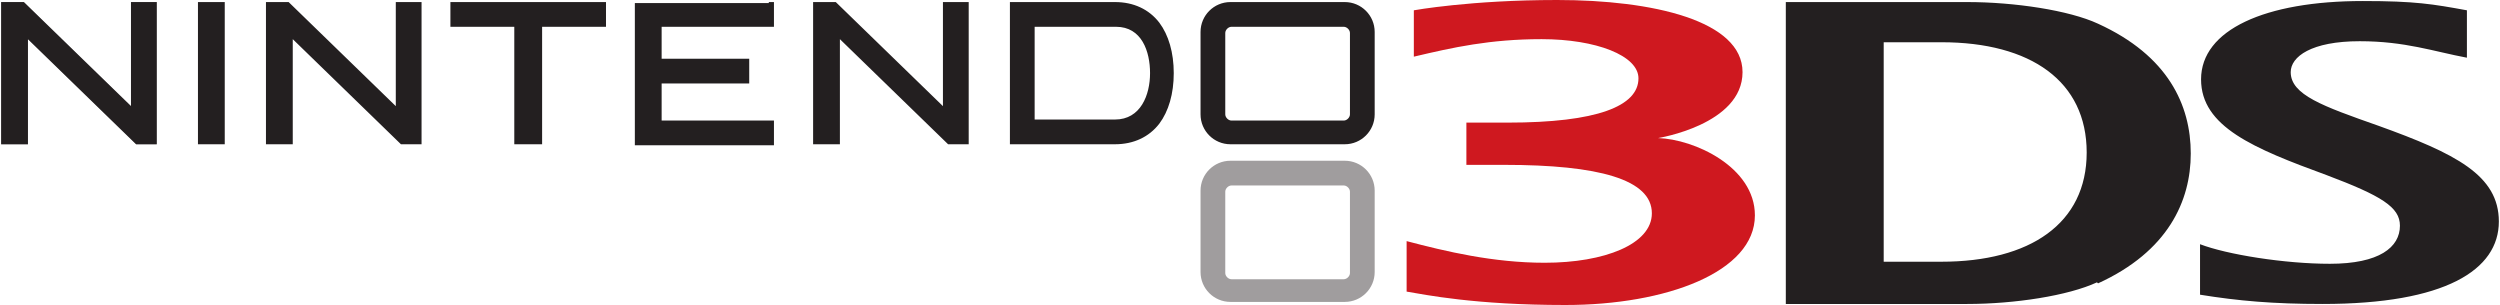
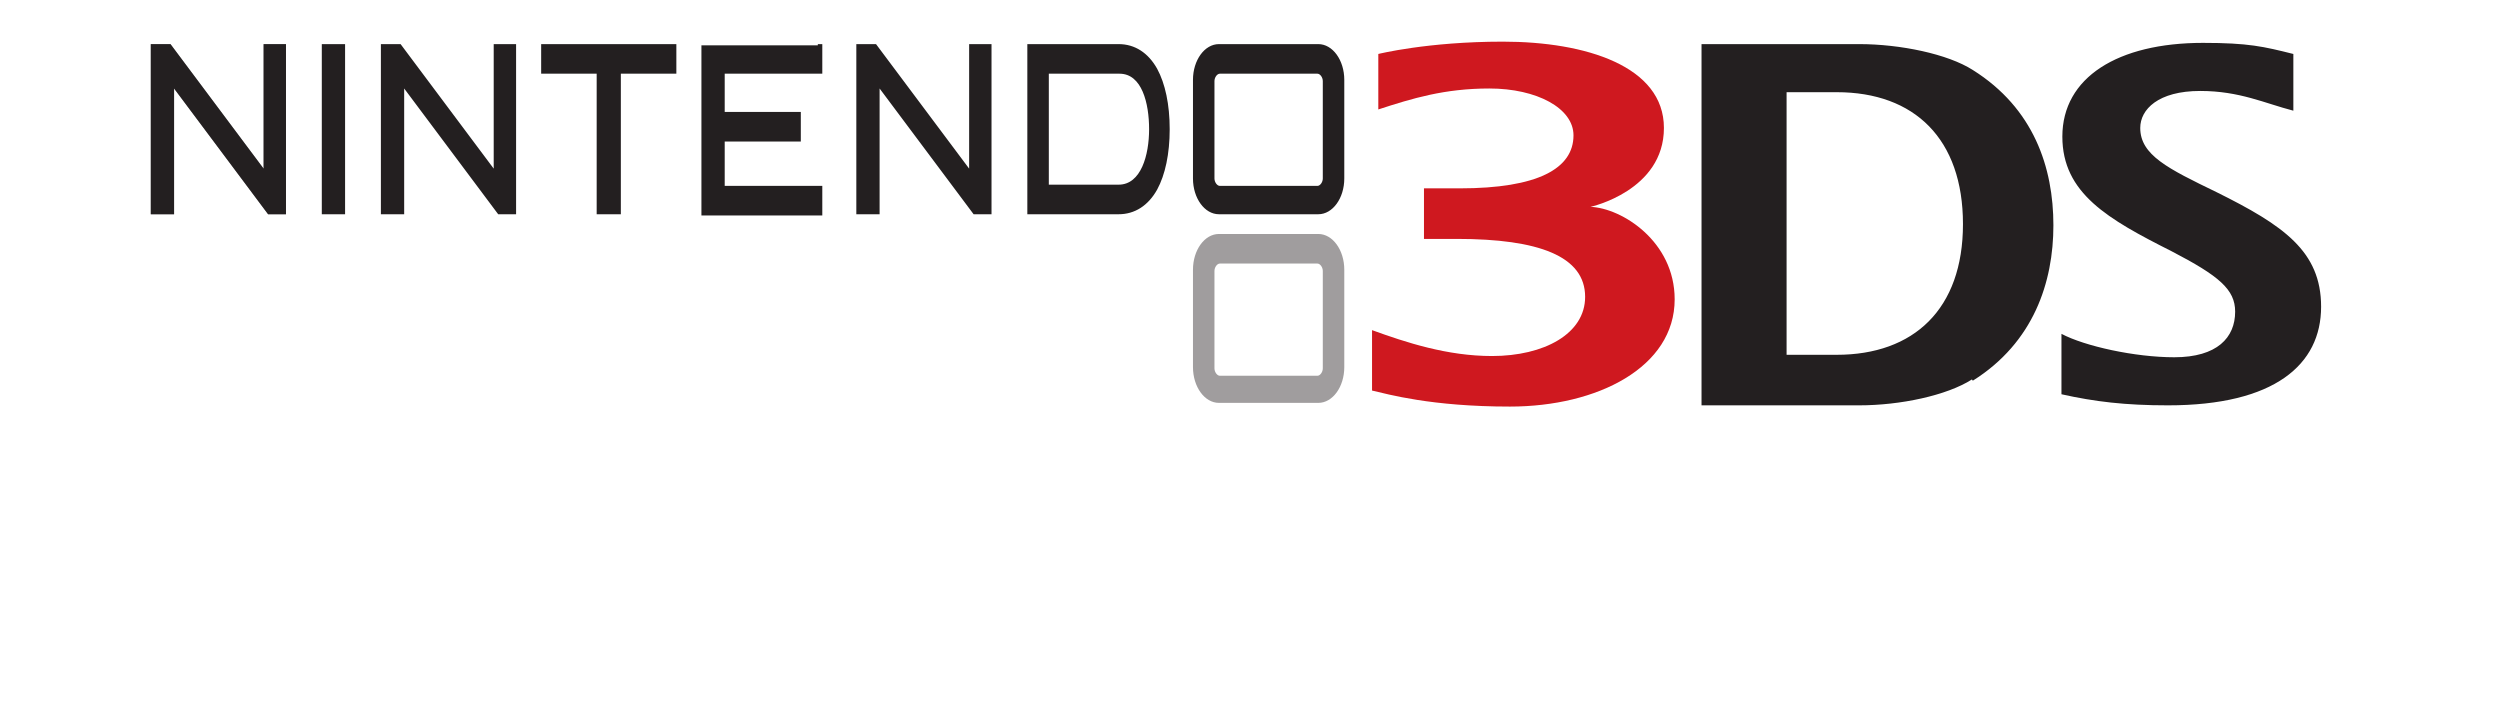
- <svg xmlns="http://www.w3.org/2000/svg" id="Layer_1" viewBox="0 0 242.4 29.6" width="2500" height="305">
-   <style>.st0{fill:#a09d9e}.st1{fill:#231f20}.st2{fill:#cf181f}</style>
-   <path class="st0" d="M130.9 26.5c0 .3-.3.6-.6.6h-10.9c-.3 0-.6-.3-.6-.6v-7.9c0-.3.3-.6.6-.6h10.9c.3 0 .6.3.6.6v7.9zm-.5-10.9h-11.1c-1.6 0-2.9 1.3-2.9 2.9v7.9c0 1.6 1.3 2.9 2.9 2.9h11.1c1.6 0 2.9-1.3 2.9-2.9v-7.9c0-1.6-1.3-2.9-2.9-2.9M2.6 3.8V14H0V.2h2.2l10.4 10.1V.2h2.5V14h-2L2.6 3.8m0 0V14H0V.2h2.2l10.4 10.1V.2h2.5V14h-2L2.6 3.8" />
-   <path class="st1" d="M2.6 3.8V14H0V.2h2.2l10.4 10.1V.2h2.5V14h-2L2.6 3.8zM28.3 3.8V14h-2.6V.2h2.2l10.4 10.1V.2h2.5V14h-2L28.3 3.8zM81.4 3.8V14h-2.6V.2H81l10.4 10.1V.2h2.5V14h-2L81.4 3.8zM21.2.2h.5V14h-2.6V.2h2.1zM58.2.2h.5v2.4h-6.2V14h-2.7V2.6h-6.2V.2h14.6zM74.5.2h.5v2.4H64.1v3.1h8.5v2.4h-8.5v3.6H75v2.4H61.5V.3h13V.2zM108.1 11.6h-7.8v-9H108.2c2.5 0 3.3 2.4 3.3 4.5s-.9 4.5-3.4 4.5m4.3-9.4c-1-1.3-2.5-2-4.3-2H97.9V14h10.2c1.8 0 3.3-.7 4.3-2 .9-1.2 1.4-2.9 1.4-4.9s-.5-3.7-1.4-4.9M130.9 11.1c0 .3-.3.6-.6.6h-10.9c-.3 0-.6-.3-.6-.6V3.2c0-.3.3-.6.6-.6h10.9c.3 0 .6.3.6.6v7.9zM130.4.2h-11.1c-1.6 0-2.9 1.3-2.9 2.9v8c0 1.6 1.3 2.9 2.9 2.9h11.1c1.6 0 2.9-1.3 2.9-2.9v-8c0-1.6-1.3-2.9-2.9-2.9M213.4 23.7c2.6 1 8.2 1.9 12.6 1.9 4.8 0 6.8-1.6 6.8-3.7 0-1.8-1.8-2.9-7.1-4.9-7.1-2.6-12.2-4.7-12.2-9.3 0-4.8 6.2-7.6 15.7-7.6 5.1 0 6.8.3 10.1.9v4.6c-3.2-.6-6-1.6-10.4-1.6-4.7 0-6.7 1.5-6.7 3 0 2.2 3.1 3.3 8.5 5.2 7.5 2.7 11.7 4.8 11.7 9.3 0 4.7-5.2 8-17.1 8-4.8 0-8.2-.3-11.9-.9v-4.9zM188.3 4.1h-5.6v21.3h5.6c8.6 0 14.1-3.7 14.1-10.6S197 4.1 188.3 4.1m15.1 23.3c-2.8 1.3-8 2.1-12.6 2.1h-17.6V.2h17.6c4.6 0 9.9.8 12.7 2.1 6.8 3.1 9 7.9 9 12.6 0 4.6-2.2 9.5-9 12.6" />
-   <path class="st2" d="M160.8 13.4S169 12.1 169 7c0-5-8.7-7-18-7-8.4 0-13.9 1-13.9 1v4.5c3.8-.9 7.4-1.7 12.4-1.7 5.3 0 9.4 1.6 9.4 3.8 0 2.7-4 4.3-12.7 4.3h-4V16h3.7c9.1 0 14.3 1.4 14.3 4.7 0 3-4.6 4.8-10.4 4.8-5 0-9.6-1.1-13.4-2.1v4.9c1.8.3 6.6 1.3 15.4 1.3 9.8 0 18.4-3.2 18.4-8.7 0-4.7-5.9-7.4-9.4-7.5" />
+ <svg xmlns="http://www.w3.org/2000/svg" version="1.1" x="0px" y="0px" width="800" height="230" viewBox="-48.423 -13.517 800 230" enable-background="new -48.423 -13.517 800 230" xml:space="preserve" id="svg1">
+   <defs id="defs1">
+     <style type="text/css" id="style6">
+    
+     .fil0 {fill:#02ABCA}
+     .fil1 {fill:#8B8B8B;fill-rule:nonzero}
+    
+   </style>
+   </defs>
+   <path fill-rule="evenodd" clip-rule="evenodd" d="m 715.752,114.432 v -6.248 h -0.04 l -2.388,6.248 h -1.086 l -2.389,-6.248 h -0.037 v 6.248 h -1.457 v -7.996 h 2.252 l 2.192,5.667 2.176,-5.667 h 2.23 v 7.996 z m -11.472,0 h -1.552 v -6.734 h -2.444 v -1.262 h 6.442 v 1.262 h -2.446 z m -49.948,-23.077 -73.525,-0.026 -12.692,24.302 h -16.719 c 0,0 52.105,-98.644 54.18,-102.013 2.074,-3.371 8.018,-14.015 17.611,-13.497 9.591,0.518 13.601,7.819 15.417,10.93 1.813,3.111 55.615,104.58 55.615,104.58 h -26.765 z m -31.436,-58.44 c -2.324,-4.667 -7.603,-5.816 -10.455,-0.373 -1.189,2.247 -23.667,44.476 -23.667,44.476 l 57.965,0.005 z m -94.148,-18.904 0.085,100.591 h -23.91 V 14.119 L 459.535,14.048 V 0.077 L 574.395,0 574.343,14.133 Z M 467.049,185.19 c 3.217,-0.59 6.083,-0.237 6.083,-2.865 0,-2.316 -2.394,-2.747 -4.2,-2.747 -2.511,0 -4.276,1.021 -4.474,3.218 h -4.474 c 0.313,-5.221 4.749,-6.751 9.222,-6.751 3.964,0 8.124,1.61 8.124,5.888 v 10.439 c 0,1.097 0.236,1.53 1.061,1.53 0.274,0 0.628,0 1.098,-0.08 v 3.101 c -0.667,0.236 -2.078,0.51 -2.824,0.51 -1.806,0 -3.102,-0.627 -3.455,-2.471 -1.766,1.728 -4.63,2.471 -7.023,2.471 -3.651,0 -6.946,-1.961 -6.946,-5.925 -10e-4,-5.063 4.041,-5.887 7.808,-6.318 z m 0.785,8.712 c 1.961,0 5.022,-1.021 5.022,-3.848 v -3.334 c -1.373,0.903 -3.531,0.863 -5.495,1.216 -1.922,0.314 -3.648,1.021 -3.648,3.374 0,2.002 2.552,2.592 4.121,2.592 z M 448.409,191.9 v -11.97 h -3.376 v -3.336 h 3.376 v -6.084 h 4.474 v 6.084 h 4.043 v 3.336 h -4.043 v 10.832 c 0,1.845 0.156,2.786 2.159,2.786 0.627,0 1.255,0 1.884,-0.157 v 3.454 c -0.982,0.077 -1.924,0.234 -2.904,0.234 -4.672,0.001 -5.535,-1.804 -5.613,-5.179 z M 419.671,0.708 h 24.313 v 114.546 h -24.313 z m 3.23,190.33 7.182,-22.175 h 4.983 l -9.575,28.022 h -5.455 l -9.341,-28.022 h 5.103 l 7.025,22.175 z m -18.481,6.139 c -3.71,0 -6.35,-2.778 -6.35,-6.453 0,-3.883 2.933,-6.452 6.35,-6.452 3.382,0 6.315,2.569 6.315,6.452 0,3.883 -2.933,6.453 -6.315,6.453 z m 0,-11.784 c -2.794,0 -4.969,2.191 -4.969,5.331 0,2.934 1.897,5.332 4.969,5.332 2.761,0 4.935,-2.174 4.935,-5.332 0,-3.14 -2.174,-5.331 -4.935,-5.331 z m 1.001,5.884 2.002,3.14 h -1.329 l -1.846,-3.053 h -1.104 v 3.053 h -1.174 v -7.142 h 2.709 c 1.726,0 2.604,0.604 2.604,2.053 10e-4,1.292 -0.791,1.829 -1.862,1.949 z m -0.862,-3.003 h -1.415 v 2.089 h 1.312 c 0.88,0 1.656,-0.087 1.656,-1.123 0,-0.862 -0.847,-0.966 -1.553,-0.966 z m -71.81,-72.665 c -9.573,-0.518 -13.575,-7.804 -15.386,-10.908 -1.812,-3.105 -55.51,-104.378 -55.51,-104.378 h 26.714 l 44.471,82.557 c 2.319,4.658 7.59,5.805 10.437,0.371 2.328,-4.398 44.242,-82.928 44.242,-82.928 h 16.688 c 0,0 -52.007,98.453 -54.077,101.816 -2.072,3.364 -8.005,13.988 -17.579,13.47 z m -65.61,60.985 -7.889,21.388 c -1.453,3.651 -2.512,6.948 -7.183,6.948 -1.059,0 -2.079,-0.079 -3.1,-0.236 v -3.769 c 0.706,0.118 1.413,0.274 2.119,0.274 2.08,0 2.59,-1.097 3.139,-2.824 l 0.51,-1.57 -7.692,-20.211 h 4.906 l 5.298,15.149 h 0.078 l 5.142,-15.149 z M 192.749,31.606 v 52.439 c 0,19.174 -8.632,31.137 -32.558,31.137 h -51.396 v -14.178 h 44.842 c 9.177,0 14.66,-7.454 14.66,-16.958 v -52.44 c 0,-16.715 8.118,-31.136 31.88,-31.136 h 51.043 v 14.18 h -44.161 c -11.928,-0.516 -14.31,9.254 -14.31,16.956 z M 91.854,64.053 h -55 c -7.539,0 -13.11,5.736 -13.11,15.568 v 35.723 H 0 V 80.932 C 0,61.595 12.127,48.566 29.333,48.566 h 55.638 c 13.644,-0.519 16.898,-7.291 16.898,-17.124 0,-7.538 -3.771,-17.829 -16.898,-16.793 H 0 V 0.471 h 91.854 c 24.089,0 33.594,13.928 33.594,30.972 0,19.337 -9.505,32.61 -33.594,32.61 z m 121.914,113.483 c 0,3.453 -1.531,8.635 -9.537,8.595 h -7.457 v 10.755 h -4.905 v -28.022 h 12.362 c 8.006,-0.001 9.537,5.179 9.537,8.672 z m -16.994,-4.669 v 9.262 h 7.182 c 2.198,0 4.906,-1.1 4.906,-4.632 0,-3.689 -2.237,-4.63 -4.827,-4.63 z m 25.43,24.018 h -4.474 v -28.022 h 4.474 z m 11.773,-11.695 c 3.218,-0.59 6.083,-0.237 6.083,-2.865 0,-2.316 -2.394,-2.747 -4.2,-2.747 -2.512,0 -4.278,1.021 -4.474,3.218 h -4.474 c 0.313,-5.221 4.749,-6.751 9.222,-6.751 3.964,0 8.125,1.61 8.125,5.888 v 10.439 c 0,1.097 0.235,1.53 1.059,1.53 0.275,0 0.628,0 1.099,-0.08 v 3.101 c -0.667,0.236 -2.079,0.51 -2.826,0.51 -1.804,0 -3.1,-0.627 -3.453,-2.471 -1.767,1.728 -4.631,2.471 -7.024,2.471 -3.65,0 -6.947,-1.961 -6.947,-5.925 0,-5.063 4.042,-5.887 7.81,-6.318 z m 0.785,8.712 c 1.962,0 5.023,-1.021 5.023,-3.848 v -3.334 c -1.374,0.903 -3.532,0.863 -5.495,1.216 -1.923,0.314 -3.649,1.021 -3.649,3.374 0.001,2.002 2.551,2.592 4.121,2.592 z m 46.032,-0.354 c 4.317,0 5.926,-2.12 5.926,-4.238 0,-2.159 -1.177,-3.023 -2.315,-3.454 -1.962,-0.746 -4.513,-1.256 -8.359,-2.315 -4.788,-1.296 -6.2,-4.198 -6.2,-7.104 0,-5.61 5.18,-8.241 10.243,-8.241 5.848,0 10.753,3.101 10.753,8.948 h -4.906 c -0.235,-3.611 -2.669,-4.945 -6.044,-4.945 -2.276,0 -5.141,0.824 -5.141,3.65 0,1.962 1.334,3.06 3.336,3.609 0.431,0.119 6.632,1.727 8.083,2.16 3.689,1.098 5.456,4.237 5.456,7.142 0,6.279 -5.573,8.791 -11.146,8.791 -6.397,0 -11.577,-3.061 -11.695,-10.008 h 4.905 c 10e-4,4.317 3.18,6.005 7.104,6.005 z m 16.011,-23.038 h 4.475 v 6.084 h 4.041 v 3.336 h -4.041 v 10.832 c 0,1.845 0.156,2.786 2.157,2.786 0.628,0 1.257,0 1.884,-0.157 v 3.454 c -0.981,0.077 -1.923,0.234 -2.904,0.234 -4.67,0 -5.534,-1.805 -5.612,-5.18 v -11.97 h -3.375 v -3.336 h 3.375 z m 18.641,14.68 c 3.218,-0.59 6.083,-0.237 6.083,-2.865 0,-2.316 -2.394,-2.747 -4.199,-2.747 -2.512,0 -4.278,1.021 -4.475,3.218 h -4.474 c 0.314,-5.221 4.749,-6.751 9.223,-6.751 3.964,0 8.124,1.61 8.124,5.888 v 10.439 c 0,1.097 0.234,1.53 1.06,1.53 0.275,0 0.627,0 1.099,-0.08 v 3.101 c -0.667,0.236 -2.08,0.51 -2.825,0.51 -1.806,0 -3.101,-0.627 -3.455,-2.471 -1.765,1.728 -4.63,2.471 -7.024,2.471 -3.65,0 -6.946,-1.961 -6.946,-5.925 -10e-4,-5.063 4.041,-5.887 7.809,-6.318 z m 0.784,8.712 c 1.962,0 5.023,-1.021 5.023,-3.848 v -3.334 c -1.374,0.903 -3.531,0.863 -5.494,1.216 -1.922,0.314 -3.649,1.021 -3.649,3.374 0,2.002 2.55,2.592 4.12,2.592 z m 15.854,-23.392 h 4.474 v 6.084 h 4.042 v 3.336 h -4.042 v 10.832 c 0,1.845 0.157,2.786 2.158,2.786 0.628,0 1.256,0 1.885,-0.157 v 3.454 c -0.981,0.077 -1.923,0.234 -2.905,0.234 -4.67,0 -5.533,-1.805 -5.612,-5.18 v -11.97 h -3.375 v -3.336 h 3.375 z m 16.522,2.591 h -4.474 v -4.238 h 4.474 z m 0,23.784 h -4.474 v -20.291 h 4.474 z m 14.363,-20.841 c 6.515,0 10.242,4.475 10.242,10.676 0,6.238 -3.728,10.712 -10.242,10.712 -6.514,0 -10.242,-4.474 -10.242,-10.712 0,-6.201 3.728,-10.676 10.242,-10.676 z m 0,17.858 c 4.004,0 5.769,-3.651 5.769,-7.182 0,-3.494 -1.765,-7.143 -5.769,-7.143 -4.003,0 -5.769,3.648 -5.769,7.143 0.001,3.53 1.766,7.182 5.769,7.182 z m 18.405,-14.324 0.078,0.077 c 1.334,-2.236 3.65,-3.61 6.318,-3.61 4.396,0 7.182,2.354 7.182,6.908 v 13.933 h -4.473 v -12.757 c -0.079,-3.177 -1.336,-4.551 -3.964,-4.551 -2.983,0 -4.906,2.354 -4.906,5.337 v 11.971 h -4.475 v -20.291 h 4.239 v 2.983 z m 60.638,-6.477 h -4.474 v -4.238 h 4.474 z m 0,23.784 h -4.474 v -20.291 h 4.474 z" id="path1" style="display:none" />
+   <style id="style1">.st0{fill:#a09d9e}.st1{fill:#231f20}.st2{fill:#cf181f}</style>
+   <style id="style1-6">.st0{fill:#a09d9e}.st1{fill:#231f20}.st2{fill:#cf181f}</style>
+   <style id="style1-7">.st0{fill:#a09d9e}.st1{fill:#231f20}.st2{fill:#cf181f}</style>
+   <g id="g6" transform="matrix(2.865103,0,0,3.945229,-0.1699607,-0.1910307)">
+     <path class="st0" d="m 130.9,26.5 c 0,0.3 -0.3,0.6 -0.6,0.6 h -10.9 c -0.3,0 -0.6,-0.3 -0.6,-0.6 v -7.9 c 0,-0.3 0.3,-0.6 0.6,-0.6 h 10.9 c 0.3,0 0.6,0.3 0.6,0.6 z m -0.5,-10.9 h -11.1 c -1.6,0 -2.9,1.3 -2.9,2.9 v 7.9 c 0,1.6 1.3,2.9 2.9,2.9 h 11.1 c 1.6,0 2.9,-1.3 2.9,-2.9 v -7.9 c 0,-1.6 -1.3,-2.9 -2.9,-2.9 M 2.6,3.8 V 14 H 0 V 0.2 H 2.2 L 12.6,10.3 V 0.2 h 2.5 V 14 h -2 L 2.6,3.8 m 0,0 V 14 H 0 V 0.2 H 2.2 L 12.6,10.3 V 0.2 h 2.5 V 14 h -2 L 2.6,3.8" id="path1-8" />
+     <path class="st1" d="M 2.6,3.8 V 14 H 0 V 0.2 H 2.2 L 12.6,10.3 V 0.2 h 2.5 V 14 h -2 z m 25.7,0 V 14 H 25.7 V 0.2 h 2.2 L 38.3,10.3 V 0.2 h 2.5 V 14 h -2 z m 53.1,0 V 14 H 78.8 V 0.2 H 81 L 91.4,10.3 V 0.2 h 2.5 V 14 h -2 z M 21.2,0.2 h 0.5 V 14 H 19.1 V 0.2 Z m 37,0 h 0.5 V 2.6 H 52.5 V 14 H 49.8 V 2.6 H 43.6 V 0.2 Z m 16.3,0 H 75 V 2.6 H 64.1 v 3.1 h 8.5 v 2.4 h -8.5 v 3.6 H 75 v 2.4 H 61.5 V 0.3 h 13 z m 33.6,11.4 h -7.8 v -9 h 7.9 c 2.5,0 3.3,2.4 3.3,4.5 0,2.1 -0.9,4.5 -3.4,4.5 m 4.3,-9.4 c -1,-1.3 -2.5,-2 -4.3,-2 H 97.9 V 14 h 10.2 c 1.8,0 3.3,-0.7 4.3,-2 0.9,-1.2 1.4,-2.9 1.4,-4.9 0,-2 -0.5,-3.7 -1.4,-4.9 m 18.5,8.9 c 0,0.3 -0.3,0.6 -0.6,0.6 h -10.9 c -0.3,0 -0.6,-0.3 -0.6,-0.6 V 3.2 c 0,-0.3 0.3,-0.6 0.6,-0.6 h 10.9 c 0.3,0 0.6,0.3 0.6,0.6 z M 130.4,0.2 h -11.1 c -1.6,0 -2.9,1.3 -2.9,2.9 v 8 c 0,1.6 1.3,2.9 2.9,2.9 h 11.1 c 1.6,0 2.9,-1.3 2.9,-2.9 v -8 c 0,-1.6 -1.3,-2.9 -2.9,-2.9 m 83,23.5 c 2.6,1 8.2,1.9 12.6,1.9 4.8,0 6.8,-1.6 6.8,-3.7 0,-1.8 -1.8,-2.9 -7.1,-4.9 -7.1,-2.6 -12.2,-4.7 -12.2,-9.3 0,-4.8 6.2,-7.6 15.7,-7.6 5.1,0 6.8,0.3 10.1,0.9 V 5.6 C 236.1,5 233.3,4 228.9,4 c -4.7,0 -6.7,1.5 -6.7,3 0,2.2 3.1,3.3 8.5,5.2 7.5,2.7 11.7,4.8 11.7,9.3 0,4.7 -5.2,8 -17.1,8 -4.8,0 -8.2,-0.3 -11.9,-0.9 z M 188.3,4.1 h -5.6 v 21.3 h 5.6 c 8.6,0 14.1,-3.7 14.1,-10.6 0,-6.9 -5.4,-10.7 -14.1,-10.7 m 15.1,23.3 c -2.8,1.3 -8,2.1 -12.6,2.1 H 173.2 V 0.2 h 17.6 c 4.6,0 9.9,0.8 12.7,2.1 6.8,3.1 9,7.9 9,12.6 0,4.6 -2.2,9.5 -9,12.6" id="path2" />
+     <path class="st2" d="m 160.8,13.4 c 0,0 8.2,-1.3 8.2,-6.4 0,-5 -8.7,-7 -18,-7 -8.4,0 -13.9,1 -13.9,1 v 4.5 c 3.8,-0.9 7.4,-1.7 12.4,-1.7 5.3,0 9.4,1.6 9.4,3.8 0,2.7 -4,4.3 -12.7,4.3 h -4 V 16 h 3.7 c 9.1,0 14.3,1.4 14.3,4.7 0,3 -4.6,4.8 -10.4,4.8 -5,0 -9.6,-1.1 -13.4,-2.1 v 4.9 c 1.8,0.3 6.6,1.3 15.4,1.3 9.8,0 18.4,-3.2 18.4,-8.7 0,-4.7 -5.9,-7.4 -9.4,-7.5" id="path3" />
+   </g>
</svg>
